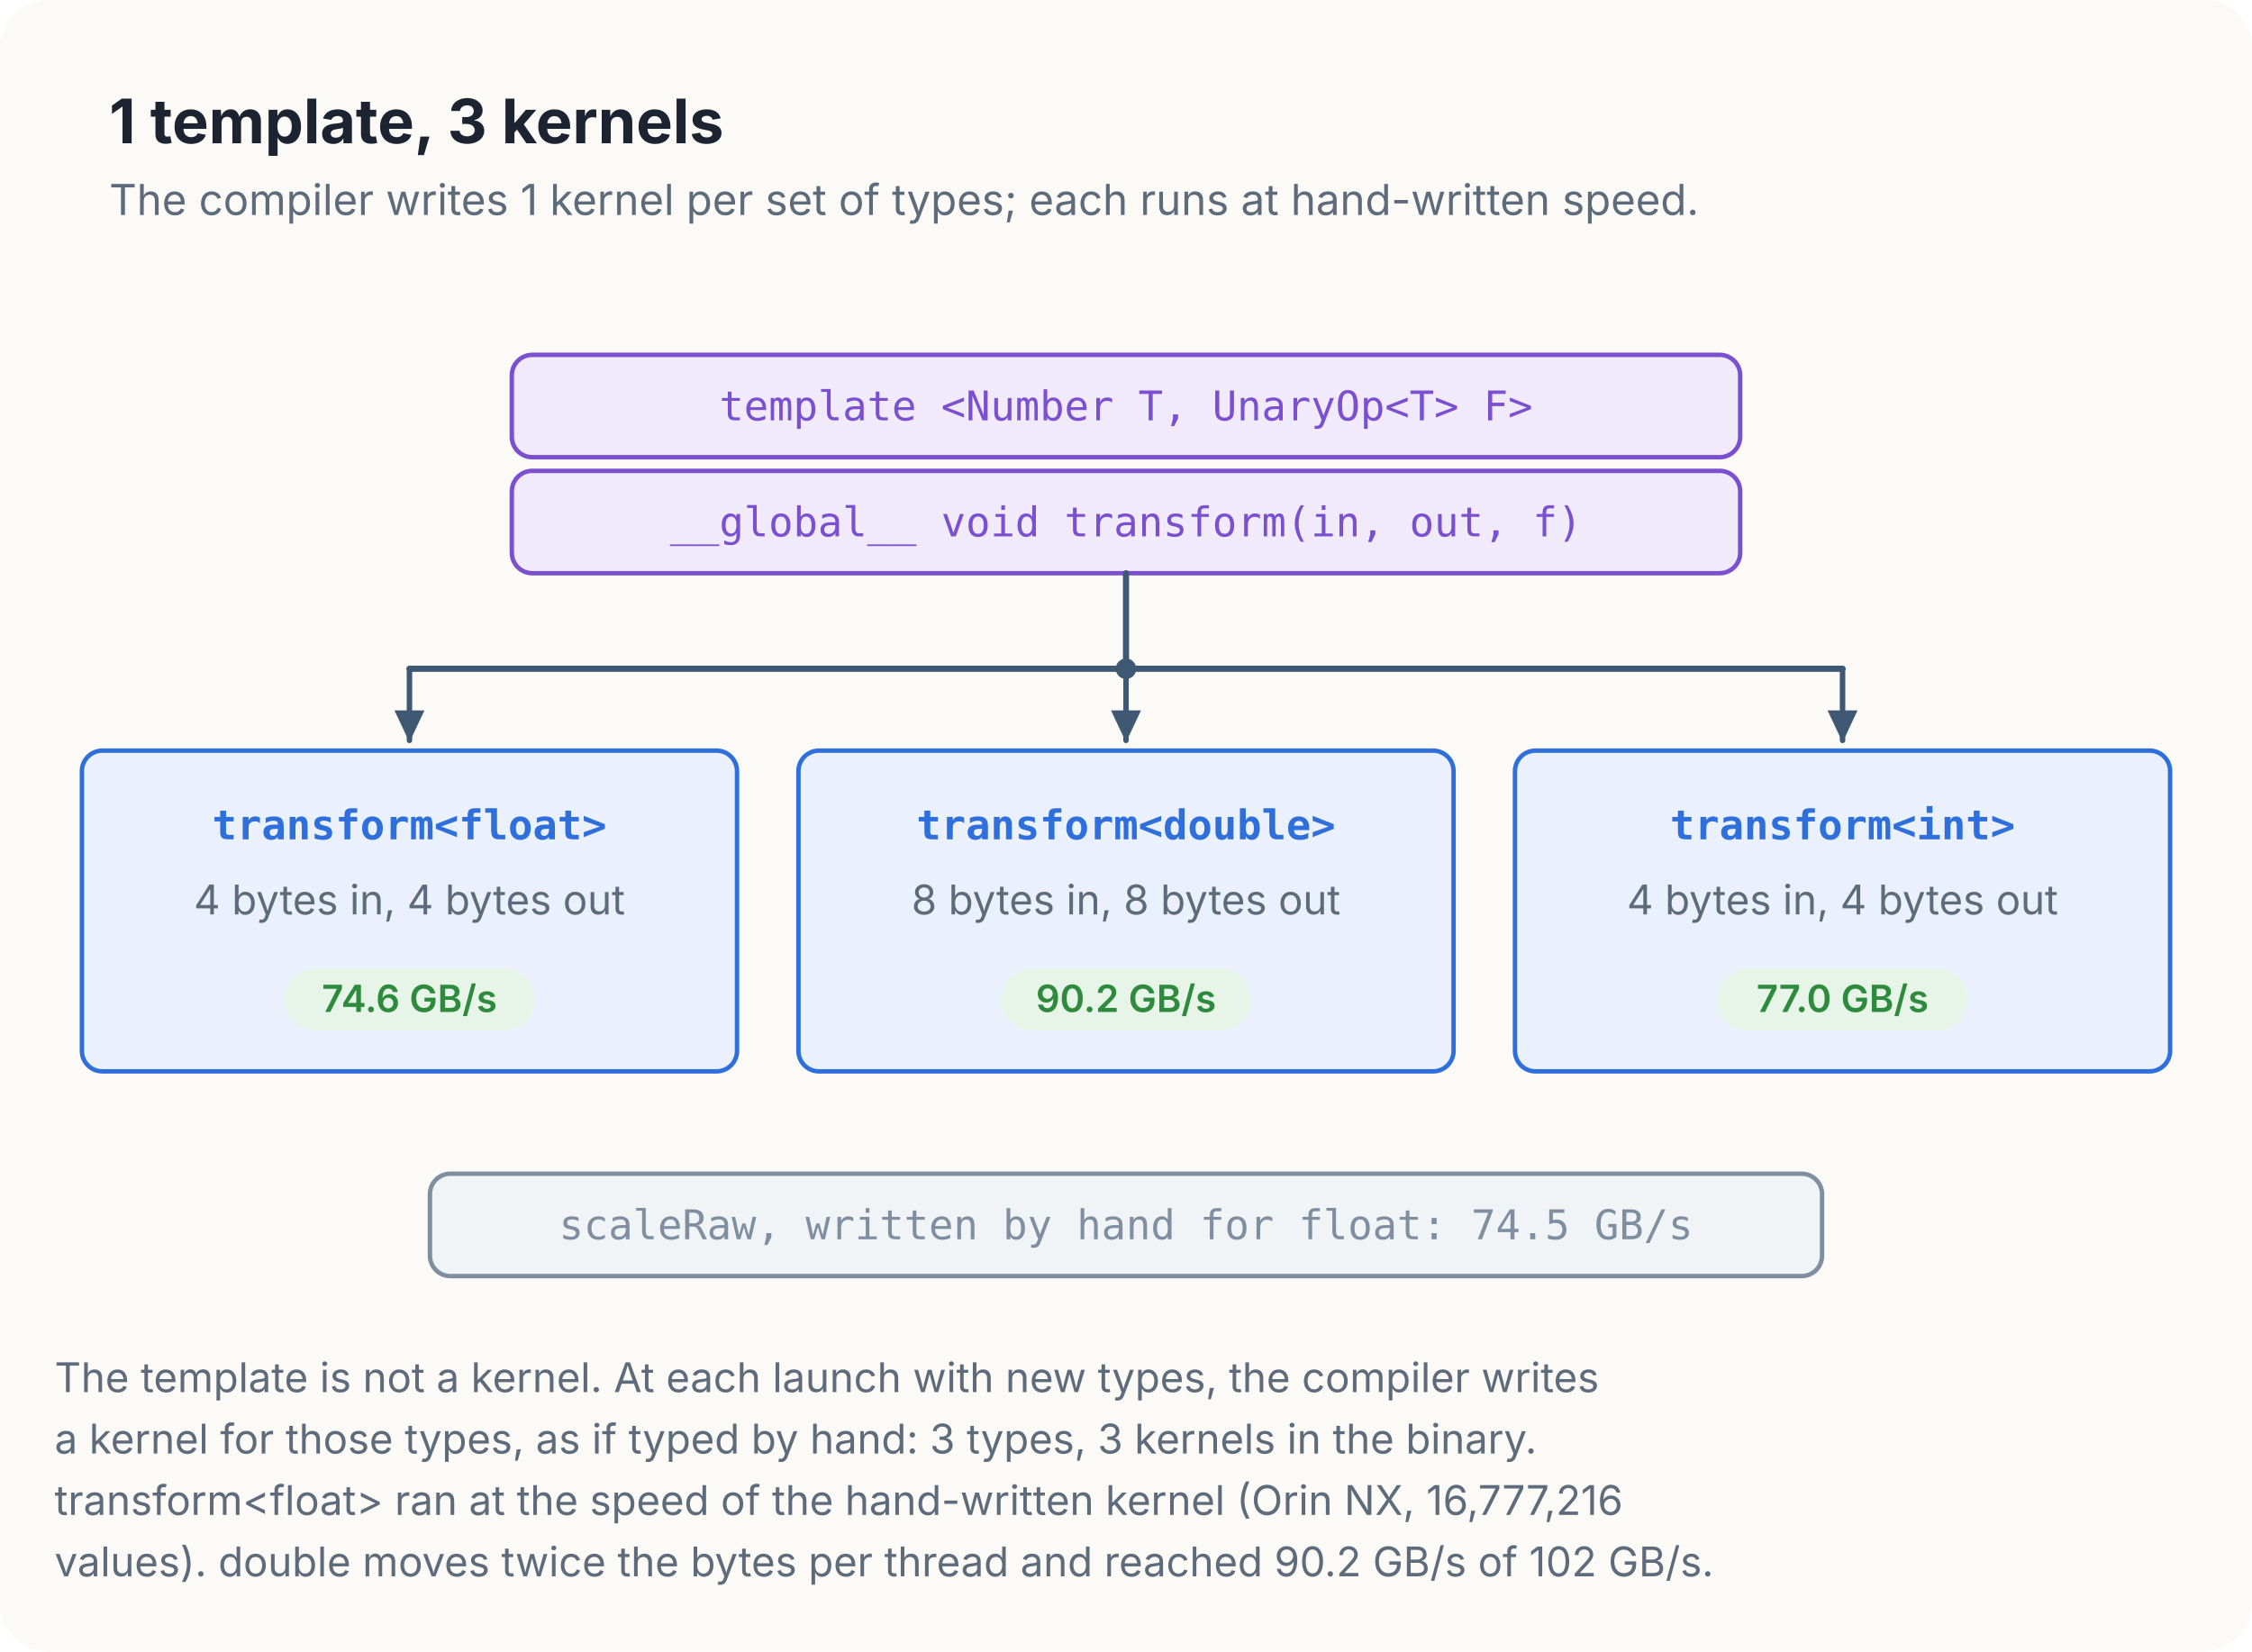
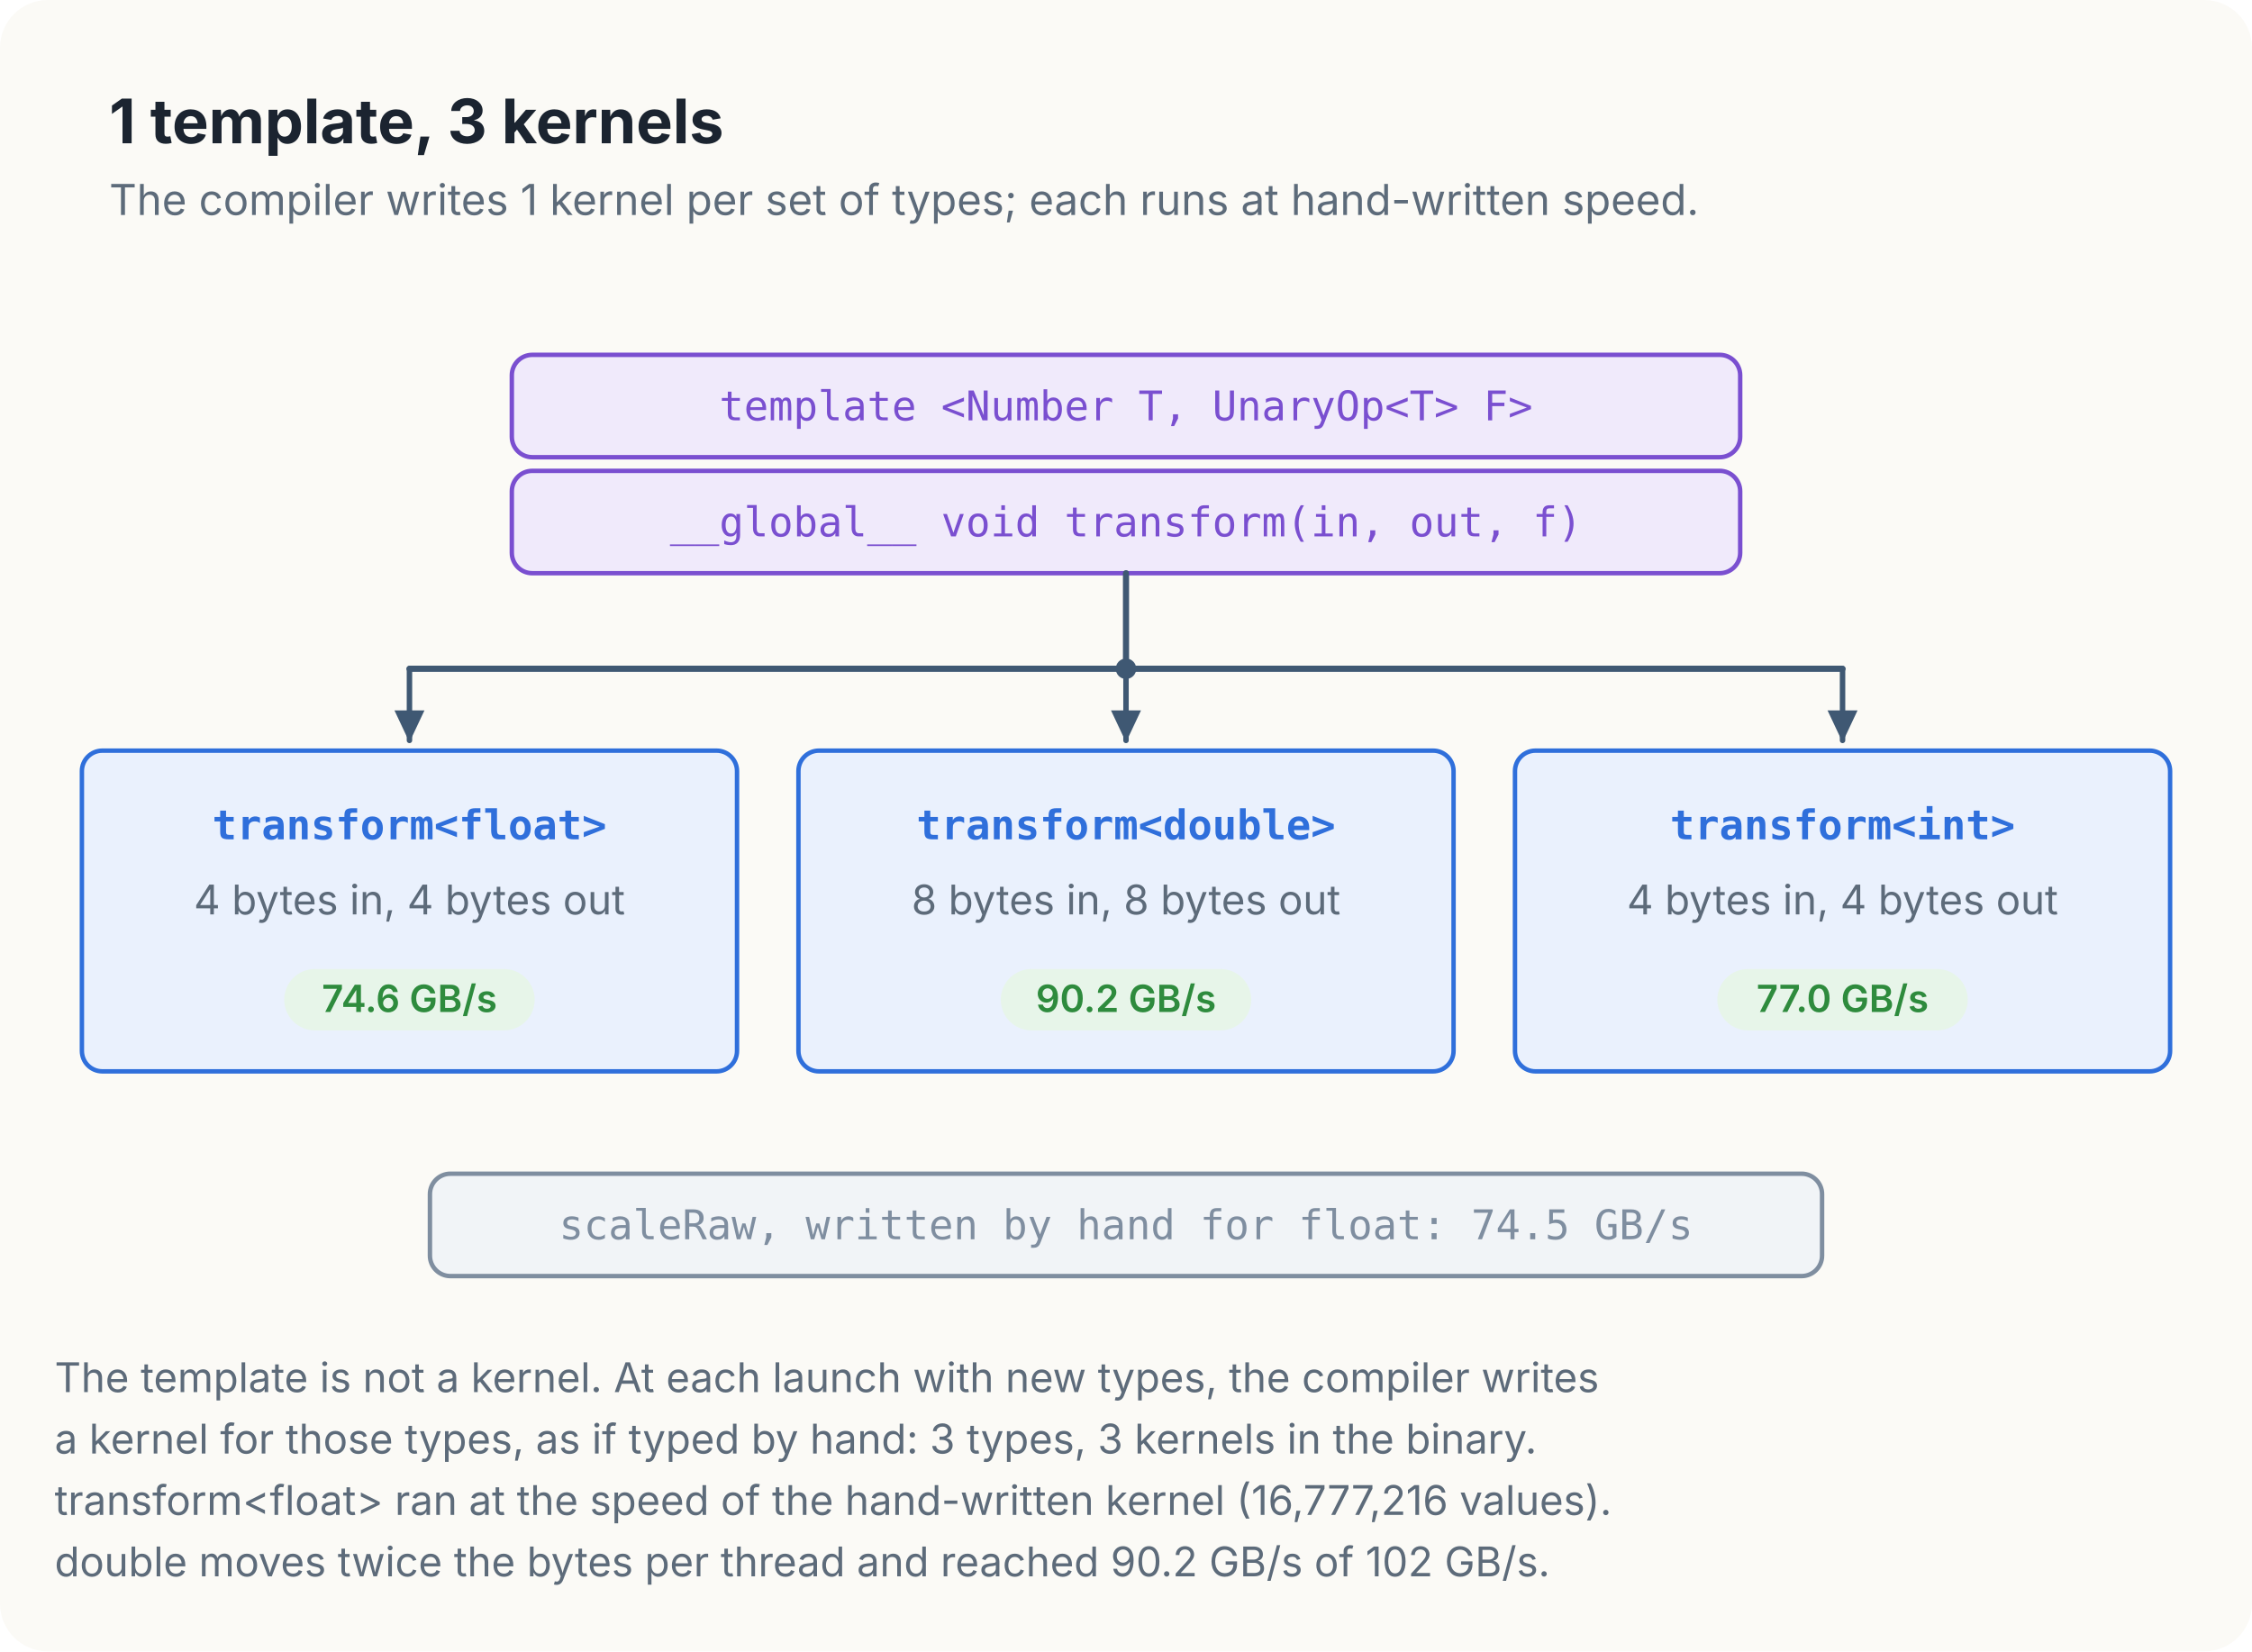
<svg xmlns="http://www.w3.org/2000/svg" viewBox="0 0 660 484" width="660" height="484" role="img" aria-label="A template, transform with type T and operation F, fans out into 3 kernels the compiler writes: transform&lt;float&gt;, 4 bytes in and 4 out, 74.6 GB/s; transform&lt;double&gt;, 8 bytes in and 8 out, 90.2 GB/s; transform&lt;int&gt;, 4 bytes in and 4 out, 77.0 GB/s. Below, the hand-written float kernel scaleRaw ran at 74.5 GB/s.">
  <style>
    text { font-family: Inter, "Segoe UI", "Helvetica Neue", Helvetica, Arial, sans-serif; fill: #1B2430; }
    .title { font-size: 18px; font-weight: 650; }
    .lede { font-size: 12.5px; fill: #5D6B7A; }
    .name { font-size: 14px; font-weight: 650; }
    .sub { font-size: 12px; fill: #5D6B7A; }
    .note { font-size: 12px; fill: #5D6B7A; }
    .tab { font-size: 11.5px; font-weight: 650; letter-spacing: 0.04em; fill: #5D6B7A; }
    .mono { font-family: "JetBrains Mono", "SF Mono", Menlo, Consolas, monospace; font-size: 12px; }
    .dim { fill: #8794A3; }
    .strong { font-weight: 700; }
    .trap { fill: #CF4526; font-weight: 700; }
    .pill { font-size: 11px; font-weight: 600; }
    .wire { fill: none; stroke: #3F5873; stroke-width: 1.8; stroke-linecap: round; stroke-linejoin: round; }
    .wire.danger { stroke: #CF4526; stroke-dasharray: 6 5; }
    .wire.idle { stroke: #7F8EA0; stroke-dasharray: 2 5; }
  </style>
  <defs>
    <filter id="lift" x="-10%" y="-10%" width="120%" height="135%">
      <feDropShadow dx="0" dy="2" stdDeviation="3" flood-color="#1B2430" flood-opacity="0.13" />
    </filter>
    <linearGradient id="thor-body" x1="0" y1="0" x2="0" y2="1">
      <stop offset="0" stop-color="#C6CCD5" />
      <stop offset="1" stop-color="#979EA9" />
    </linearGradient>
    <linearGradient id="switch-body" x1="0" y1="0" x2="0" y2="1">
      <stop offset="0" stop-color="#3B4656" />
      <stop offset="1" stop-color="#232B37" />
    </linearGradient>
    <marker id="head" viewBox="0 0 10 10" refX="8.5" refY="5" markerUnits="userSpaceOnUse" markerWidth="11" markerHeight="11" orient="auto">
      <path d="M0.5,1 L9,5 L0.5,9 Z" fill="#3F5873" />
    </marker>
    <marker id="head-danger" viewBox="0 0 10 10" refX="8.5" refY="5" markerUnits="userSpaceOnUse" markerWidth="11" markerHeight="11" orient="auto">
      <path d="M0.5,1 L9,5 L0.5,9 Z" fill="#CF4526" />
    </marker>
    <marker id="head-idle" viewBox="0 0 10 10" refX="8.5" refY="5" markerUnits="userSpaceOnUse" markerWidth="11" markerHeight="11" orient="auto">
      <path d="M0.5,1 L9,5 L0.5,9 Z" fill="#7F8EA0" />
    </marker>
  </defs>
  <rect width="660" height="484" rx="14" fill="#FBFAF6" />
  <text x="32.0" y="42.0" class="title" text-anchor="start" xml:space="preserve">1 template, 3 kernels</text>
  <text x="32.0" y="63.0" class="lede" text-anchor="start" xml:space="preserve">The compiler writes 1 kernel per set of types; each runs at hand-written speed.</text>
  <rect x="150.0" y="104.0" width="360.0" height="30.0" rx="6" fill="#F0EAFB" stroke="#7A4FD0" stroke-width="1.3" />
  <text x="330.0" y="123.2" class="mono" text-anchor="middle" style="fill:#7A4FD0" xml:space="preserve">template &lt;Number T, UnaryOp&lt;T&gt; F&gt;</text>
  <rect x="150.0" y="138.0" width="360.0" height="30.0" rx="6" fill="#F0EAFB" stroke="#7A4FD0" stroke-width="1.3" />
  <text x="330.0" y="157.2" class="mono" text-anchor="middle" style="fill:#7A4FD0" xml:space="preserve">__global__ void transform(in, out, f)</text>
  <path d="M330,168 V196 M120,196 H540" fill="none" stroke="#3F5873" stroke-width="1.8" stroke-linecap="round" />
  <circle cx="330" cy="196" r="3" fill="#3F5873" />
  <path d="M120,196 V217" fill="none" stroke="#3F5873" stroke-width="1.6" stroke-linecap="round" marker-end="url(#head)" />
  <path d="M330,196 V217" fill="none" stroke="#3F5873" stroke-width="1.6" stroke-linecap="round" marker-end="url(#head)" />
  <path d="M540,196 V217" fill="none" stroke="#3F5873" stroke-width="1.6" stroke-linecap="round" marker-end="url(#head)" />
  <rect x="24.0" y="220.0" width="192.0" height="94.0" rx="6" fill="#EAF1FD" stroke="#2F6FDB" stroke-width="1.3" />
  <text x="120.0" y="246.0" class="mono strong" text-anchor="middle" style="fill:#2F6FDB" xml:space="preserve">transform&lt;float&gt;</text>
  <text x="120.0" y="268.0" class="sub" text-anchor="middle" xml:space="preserve">4 bytes in, 4 bytes out</text>
  <rect x="83.3" y="284" width="73.4" height="18" rx="9" fill="#E7F5E9" />
  <text x="120.0" y="296.6" class="pill" text-anchor="middle" style="fill:#2E8B3D" xml:space="preserve">74.6 GB/s</text>
  <rect x="234.0" y="220.0" width="192.0" height="94.0" rx="6" fill="#EAF1FD" stroke="#2F6FDB" stroke-width="1.3" />
  <text x="330.0" y="246.0" class="mono strong" text-anchor="middle" style="fill:#2F6FDB" xml:space="preserve">transform&lt;double&gt;</text>
  <text x="330.0" y="268.0" class="sub" text-anchor="middle" xml:space="preserve">8 bytes in, 8 bytes out</text>
  <rect x="293.3" y="284" width="73.4" height="18" rx="9" fill="#E7F5E9" />
  <text x="330.0" y="296.6" class="pill" text-anchor="middle" style="fill:#2E8B3D" xml:space="preserve">90.2 GB/s</text>
  <rect x="444.0" y="220.0" width="192.0" height="94.0" rx="6" fill="#EAF1FD" stroke="#2F6FDB" stroke-width="1.3" />
  <text x="540.0" y="246.0" class="mono strong" text-anchor="middle" style="fill:#2F6FDB" xml:space="preserve">transform&lt;int&gt;</text>
  <text x="540.0" y="268.0" class="sub" text-anchor="middle" xml:space="preserve">4 bytes in, 4 bytes out</text>
  <rect x="503.3" y="284" width="73.4" height="18" rx="9" fill="#E7F5E9" />
  <text x="540.0" y="296.6" class="pill" text-anchor="middle" style="fill:#2E8B3D" xml:space="preserve">77.0 GB/s</text>
  <rect x="126.0" y="344.0" width="408.0" height="30.0" rx="6" fill="#F1F4F7" stroke="#7F8EA0" stroke-width="1.3" />
  <text x="330.0" y="363.2" class="mono" text-anchor="middle" style="fill:#7F8EA0" xml:space="preserve">scaleRaw, written by hand for float: 74.5 GB/s</text>
  <text x="16.0" y="408.0" class="note" text-anchor="start" xml:space="preserve">The template is not a kernel. At each launch with new types, the compiler writes</text>
  <text x="16.0" y="426.0" class="note" text-anchor="start" xml:space="preserve">a kernel for those types, as if typed by hand: 3 types, 3 kernels in the binary.</text>
-   <text x="16.0" y="444.0" class="note" text-anchor="start" xml:space="preserve">transform&lt;float&gt; ran at the speed of the hand-written kernel (Orin NX, 16,777,216</text>
-   <text x="16.0" y="462.0" class="note" text-anchor="start" xml:space="preserve">values). double moves twice the bytes per thread and reached 90.2 GB/s of 102 GB/s.</text>
+   <text x="16.0" y="444.0" class="note" text-anchor="start" xml:space="preserve">transform&lt;float&gt; ran at the speed of the hand-written kernel (16,777,216 values).</text>
+   <text x="16.0" y="462.0" class="note" text-anchor="start" xml:space="preserve">double moves twice the bytes per thread and reached 90.2 GB/s of 102 GB/s.</text>
</svg>
